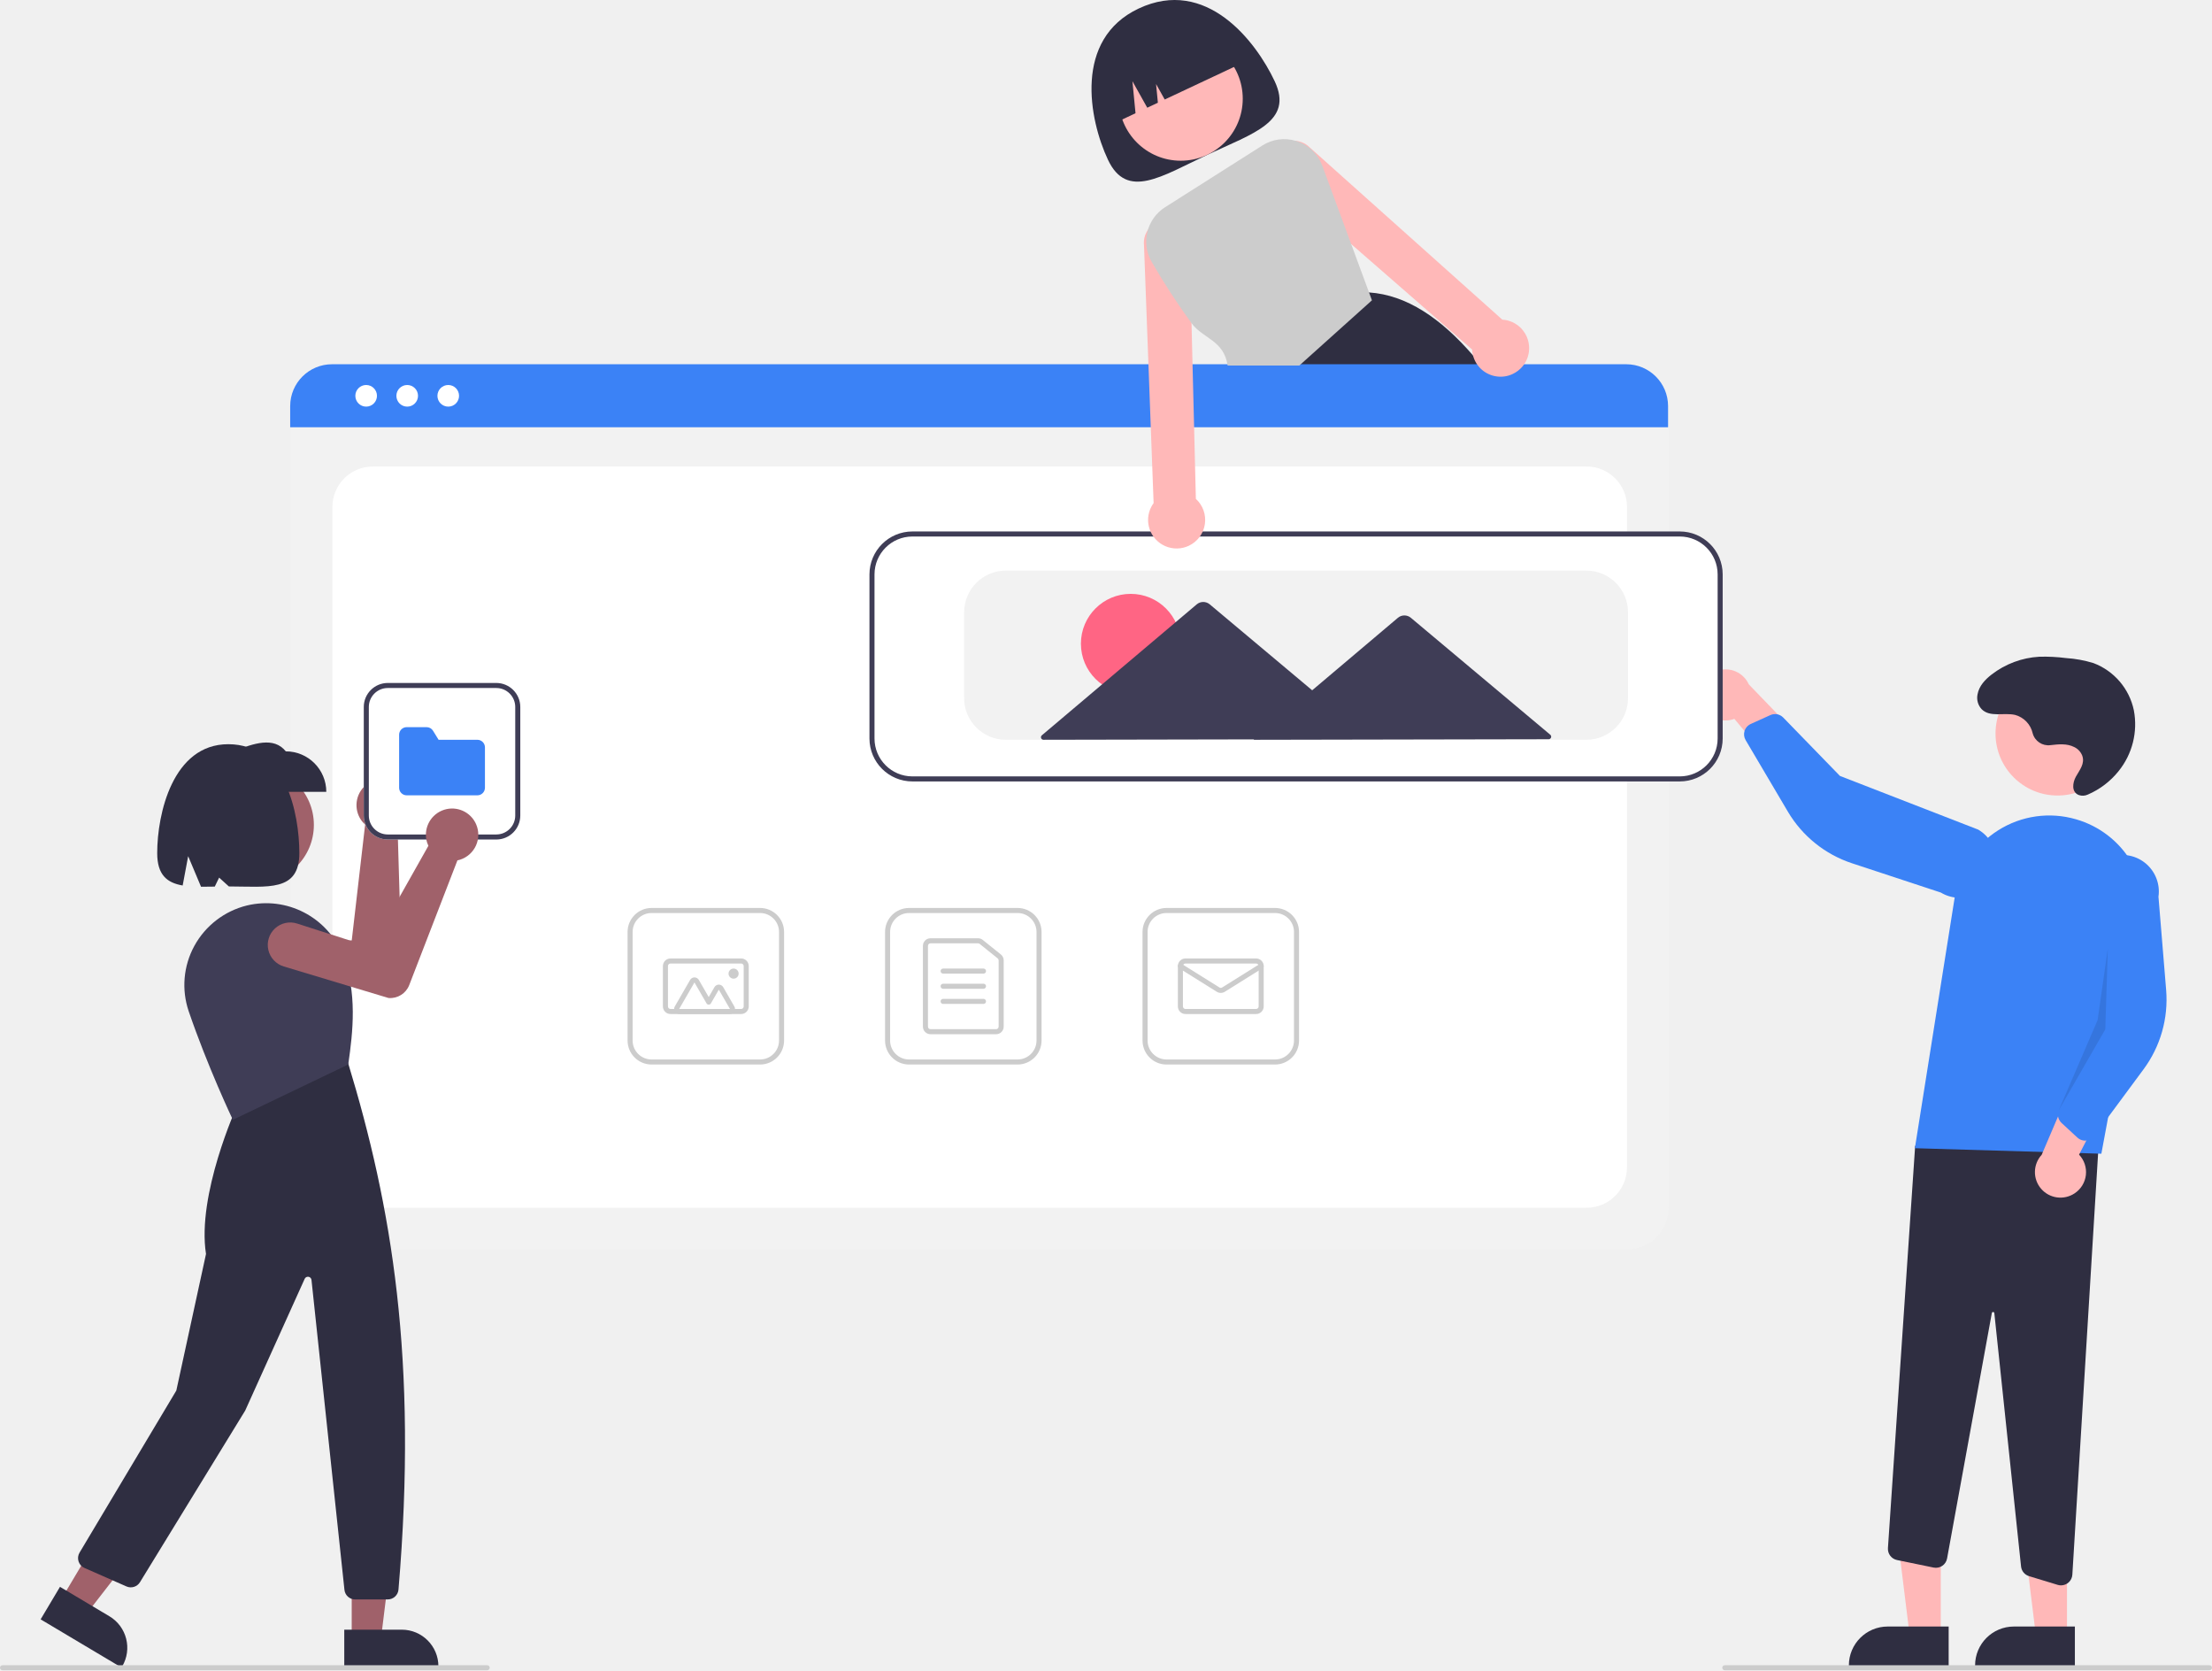
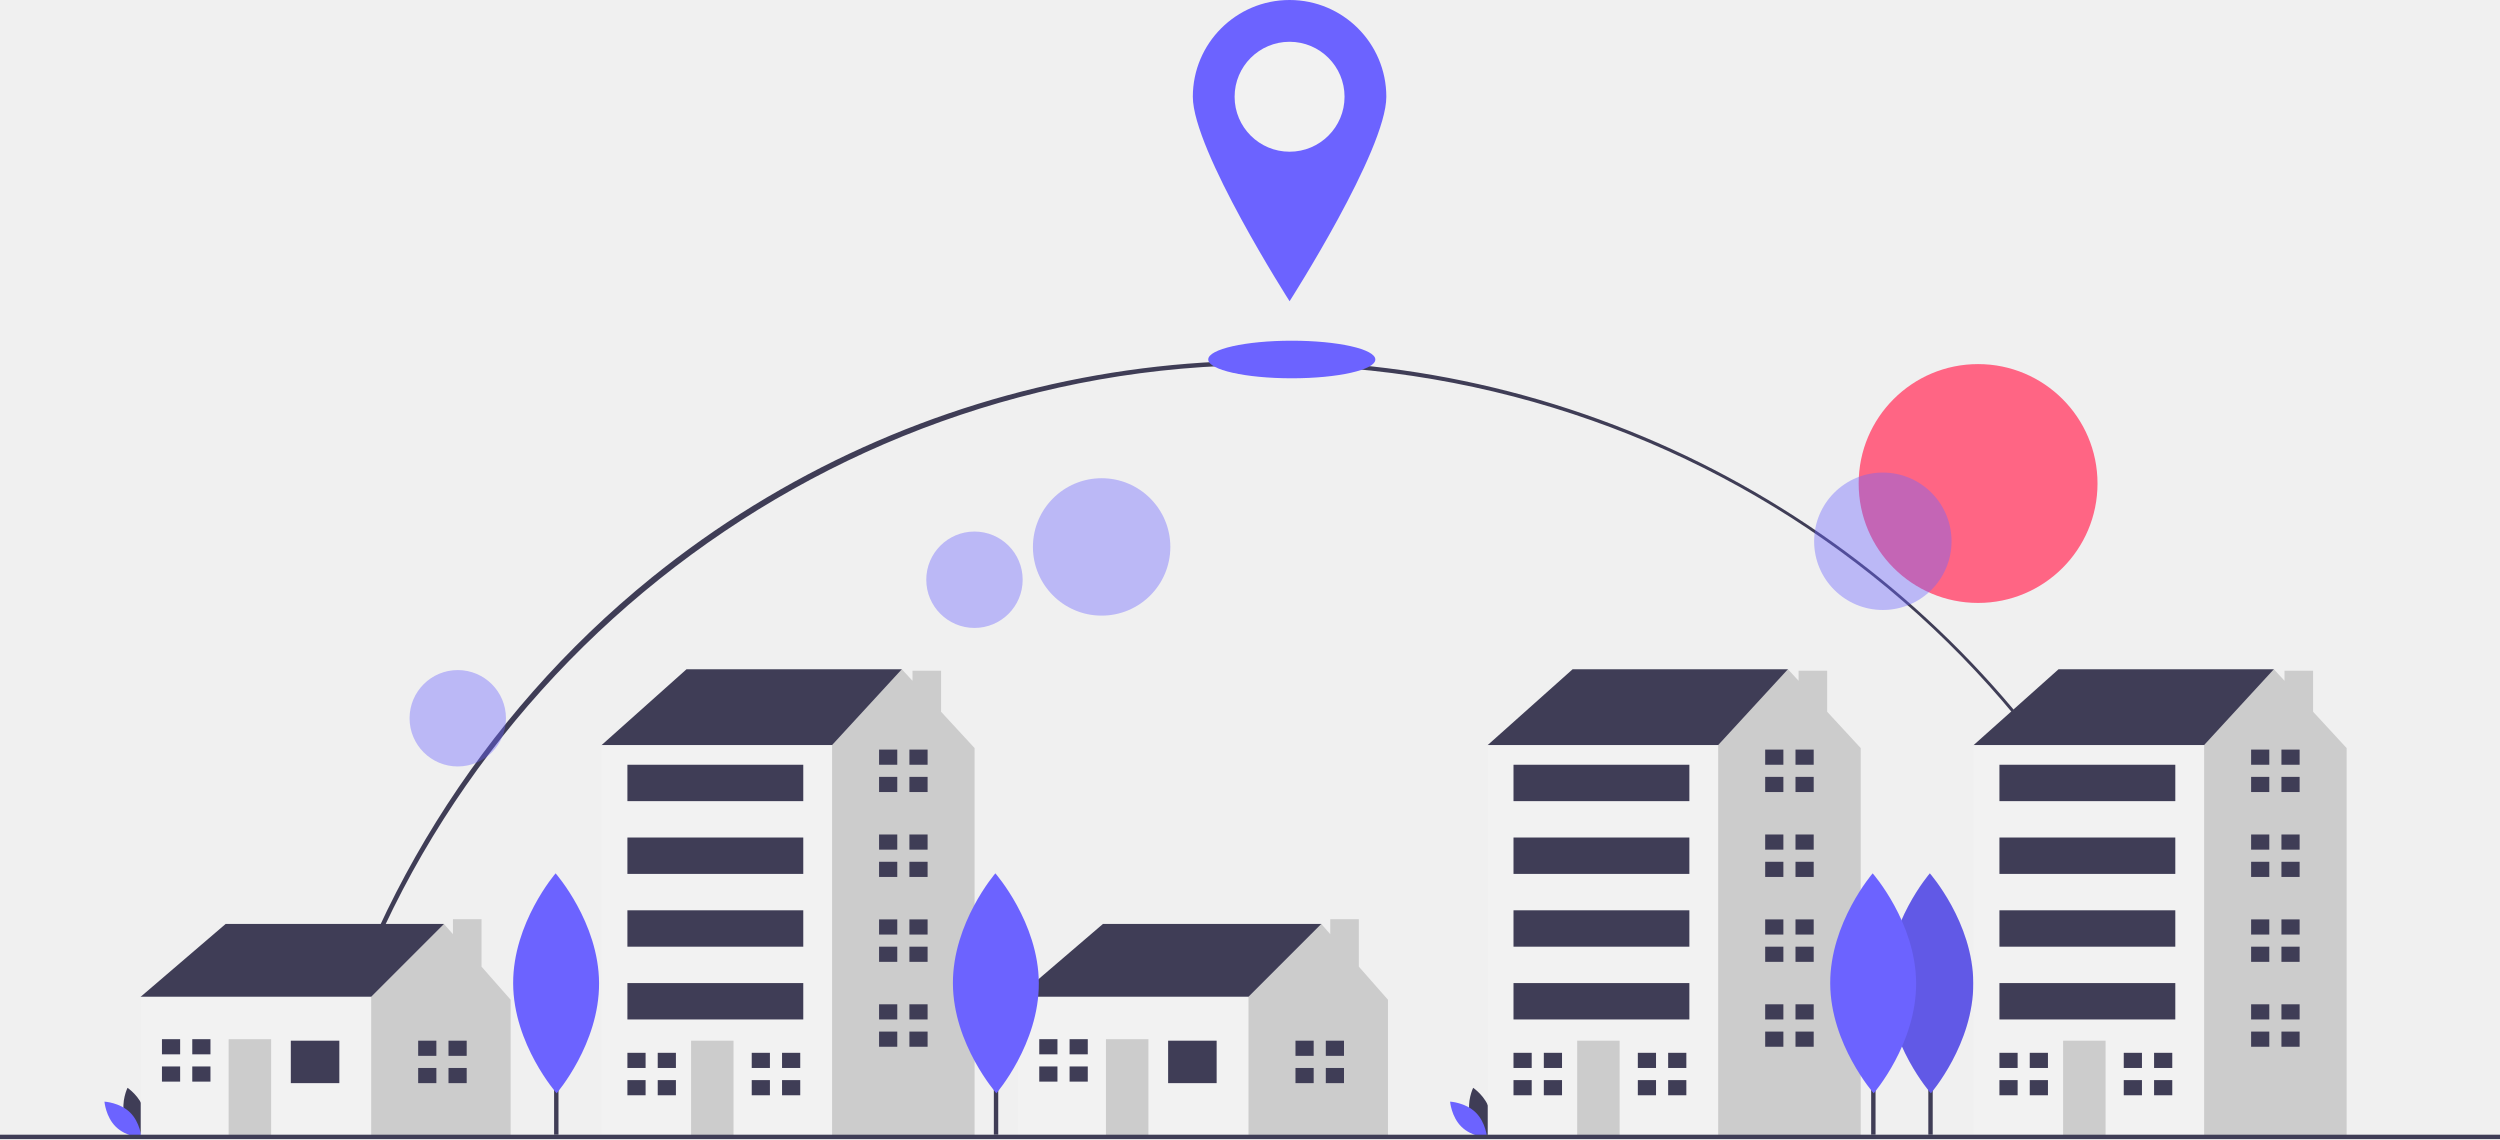
- <svg xmlns="http://www.w3.org/2000/svg" id="a27520da-4319-485c-96d7-e776d7397e13" data-name="Layer 1" width="876.272" height="661.473" viewBox="0 0 876.272 661.473">
-   <path d="M685.834,138.655c7.516,15.995-8.411,20.526-26.655,29.099s-31.898,17.942-39.414,1.947-13.615-47.743,12.195-59.871C658.66,97.284,678.318,122.659,685.834,138.655Z" transform="translate(-180.8642 -106.4605)" fill="#2f2e41" />
-   <circle cx="467.746" cy="39.089" r="24.561" fill="#ffb8b8" />
-   <path d="M770.29,254.473c-.85-1.11-1.7-2.2-2.56-3.26q-1.665-2.07-3.35-4.01c-12.73-14.69-26.27-23.94-41.18-24.93h-.02l-.22-.02-29.71,28.96-10.1,9.84.22.54,5.45,13.57h95.49A234.834,234.834,0,0,0,770.29,254.473Z" transform="translate(-180.8642 -106.4605)" fill="#2f2e41" />
-   <path d="M621.902,155.438l0,0,8.792-4.131-1.225-12.683,5.879,10.496,4.202-1.975-.714-7.399,3.43,6.123,31.224-14.673,0,0a26,26,0,0,0-34.589-12.474l-4.525,2.126A26,26,0,0,0,621.902,155.438Z" transform="translate(-180.8642 -106.4605)" fill="#2f2e41" />
-   <path d="M825.39,601.261H312.552a16.519,16.519,0,0,1-16.5-16.5V276.607a12.102,12.102,0,0,1,12.088-12.088H829.593a12.311,12.311,0,0,1,12.297,12.297V584.761A16.519,16.519,0,0,1,825.39,601.261Z" transform="translate(-180.8642 -106.4605)" fill="#f2f2f2" />
-   <path d="M328.552,584.761h480.839a16,16,0,0,0,16-16V307.213a16,16,0,0,0-16-16H328.552a16,16,0,0,0-16,16V568.761A16,16,0,0,0,328.552,584.761Z" transform="translate(-180.8642 -106.4605)" fill="#fff" />
-   <path d="M841.66,275.663H295.82v-8.4a16.574,16.574,0,0,1,16.56-16.55H825.1a16.574,16.574,0,0,1,16.56,16.55Z" transform="translate(-180.8642 -106.4605)" fill="#3b82f6" />
-   <circle cx="145.051" cy="156.752" r="4.283" fill="#fff" />
-   <circle cx="161.31" cy="156.752" r="4.283" fill="#fff" />
-   <circle cx="177.569" cy="156.752" r="4.283" fill="#fff" />
-   <path d="M583.974,528.04h-43a9.511,9.511,0,0,1-9.5-9.5v-43a9.511,9.511,0,0,1,9.5-9.5h43a9.511,9.511,0,0,1,9.5,9.5v43A9.511,9.511,0,0,1,583.974,528.04Zm-43-60a7.508,7.508,0,0,0-7.5,7.5v43a7.508,7.508,0,0,0,7.5,7.5h43a7.508,7.508,0,0,0,7.5-7.5v-43a7.508,7.508,0,0,0-7.5-7.5Z" transform="translate(-180.8642 -106.4605)" fill="#ccc" />
-   <path d="M575.474,516.04h-26a3.003,3.003,0,0,1-3-3v-32a3.003,3.003,0,0,1,3-3h18.839a3.007,3.007,0,0,1,1.879.662l7.16,5.754a2.984,2.984,0,0,1,1.121,2.338v26.246A3.003,3.003,0,0,1,575.474,516.04Zm-26-36a1.001,1.001,0,0,0-1,1v32a1.001,1.001,0,0,0,1,1h26a1.001,1.001,0,0,0,1-1v-26.246a.995.995,0,0,0-.374-.779l-7.161-5.754a1.002,1.002,0,0,0-.626-.22Z" transform="translate(-180.8642 -106.4605)" fill="#ccc" />
-   <path d="M570.474,492.04h-16a1,1,0,0,1,0-2h16a1,1,0,0,1,0,2Z" transform="translate(-180.8642 -106.4605)" fill="#ccc" />
-   <path d="M570.474,498.04h-16a1,1,0,0,1,0-2h16a1,1,0,0,1,0,2Z" transform="translate(-180.8642 -106.4605)" fill="#ccc" />
-   <path d="M570.474,504.04h-16a1,1,0,0,1,0-2h16a1,1,0,0,1,0,2Z" transform="translate(-180.8642 -106.4605)" fill="#ccc" />
-   <path d="M685.974,528.04h-43a9.511,9.511,0,0,1-9.5-9.5v-43a9.511,9.511,0,0,1,9.5-9.5h43a9.511,9.511,0,0,1,9.5,9.5v43A9.511,9.511,0,0,1,685.974,528.04Zm-43-60a7.508,7.508,0,0,0-7.5,7.5v43a7.508,7.508,0,0,0,7.5,7.5h43a7.508,7.508,0,0,0,7.5-7.5v-43a7.508,7.508,0,0,0-7.5-7.5Z" transform="translate(-180.8642 -106.4605)" fill="#ccc" />
-   <path d="M678.474,508.04h-28a3.003,3.003,0,0,1-3-3v-16a3.003,3.003,0,0,1,3-3h28a3.003,3.003,0,0,1,3,3v16A3.003,3.003,0,0,1,678.474,508.04Zm-28-20a1.001,1.001,0,0,0-1,1v16a1.001,1.001,0,0,0,1,1h28a1.001,1.001,0,0,0,1-1v-16a1.001,1.001,0,0,0-1-1Z" transform="translate(-180.8642 -106.4605)" fill="#ccc" />
-   <path d="M664.474,499.678a3.003,3.003,0,0,1-1.59-.453l-14.94-9.337a1,1,0,0,1,1.061-1.696l14.94,9.337a1.006,1.006,0,0,0,1.06,0l14.939-9.337a1,1,0,0,1,1.061,1.696l-14.939,9.337A3.004,3.004,0,0,1,664.474,499.678Z" transform="translate(-180.8642 -106.4605)" fill="#ccc" />
-   <path d="M481.974,528.04h-43a9.511,9.511,0,0,1-9.5-9.5v-43a9.511,9.511,0,0,1,9.5-9.5h43a9.511,9.511,0,0,1,9.5,9.5v43A9.511,9.511,0,0,1,481.974,528.04Zm-43-60a7.508,7.508,0,0,0-7.5,7.5v43a7.508,7.508,0,0,0,7.5,7.5h43a7.508,7.508,0,0,0,7.5-7.5v-43a7.508,7.508,0,0,0-7.5-7.5Z" transform="translate(-180.8642 -106.4605)" fill="#ccc" />
-   <path d="M474.474,508.04h-28a3.003,3.003,0,0,1-3-3v-16a3.003,3.003,0,0,1,3-3h28a3.003,3.003,0,0,1,3,3v16A3.003,3.003,0,0,1,474.474,508.04Zm-28-20a1.001,1.001,0,0,0-1,1v16a1.001,1.001,0,0,0,1,1h28a1.001,1.001,0,0,0,1-1v-16a1.001,1.001,0,0,0-1-1Z" transform="translate(-180.8642 -106.4605)" fill="#ccc" />
-   <path d="M470.036,508.04h-20.124a2,2,0,0,1-1.732-3l6.062-10.5a2,2,0,0,1,3.464,0l3.915,6.781,2.268-3.929a2,2,0,0,1,3.464,0l4.415,7.647a2,2,0,0,1-1.732,3Zm0-2h0l-4.415-7.647-3.134,5.429a1.0 1,0,0,1-.866.5h0a1.0 1,0,0,1-.866-.5l-4.781-8.281-6.062,10.5Z" transform="translate(-180.8642 -106.4605)" fill="#ccc" />
-   <circle cx="290.61" cy="385.579" r="2" fill="#ccc" />
-   <polygon points="768.825 648.15 756.565 648.149 750.733 600.861 768.827 600.862 768.825 648.15" fill="#ffb8b8" />
-   <path d="M952.816,766.494l-39.531-.001v-.5a15.386,15.386,0,0,1,15.386-15.386h.001l24.144.001Z" transform="translate(-180.8642 -106.4605)" fill="#2f2e41" />
-   <polygon points="818.825 648.15 806.565 648.149 800.733 600.861 818.827 600.862 818.825 648.15" fill="#ffb8b8" />
-   <path d="M1002.816,766.494l-39.531-.001v-.5a15.386,15.386,0,0,1,15.386-15.386h.001l24.144.001Z" transform="translate(-180.8642 -106.4605)" fill="#2f2e41" />
-   <path d="M996.014,734.111l-11.354-3.454a4.493,4.493,0,0,1-3.166-3.833L970.908,626.498a.48.48,0,0,0-.479-.447.469.469,0,0,0-.51.409l-17.731,97.199a4.5,4.5,0,0,1-5.335,3.6L932.342,724.269a4.516,4.516,0,0,1-3.582-4.712l10.785-159.312,73.138-7.892-10.868,177.727a4.505,4.505,0,0,1-4.484,4.228A4.526,4.526,0,0,1,996.014,734.111Z" transform="translate(-180.8642 -106.4605)" fill="#2f2e41" />
-   <circle cx="815.08" cy="290.487" r="24.561" fill="#ffb8b8" />
-   <path d="M939.433,561.18l15.858-99.851a37.857,37.857,0,0,1,48.005-30.399h0a37.743,37.743,0,0,1,26.601,43.262l-16.591,89.172Z" transform="translate(-180.8642 -106.4605)" fill="#3b82f6" />
-   <path d="M1002.725,579.046a10.056,10.056,0,0,0,1.747-15.32l16.396-31.751-18.465,1.97-12.739,29.849a10.11,10.11,0,0,0,13.061,15.251Z" transform="translate(-180.8642 -106.4605)" fill="#ffb8b8" />
-   <path d="M1006.236,558.126a4.506,4.506,0,0,1-2.426-1.151l-6.273-5.797a4.515,4.515,0,0,1-1.092-5.054l12.537-29.718-1.779-58.72a14.497,14.497,0,1,1,28.727,3.919l3.041,36.912a46.373,46.373,0,0,1-8.938,31.397l-19.552,26.432a4.505,4.505,0,0,1-3.195,1.804A4.455,4.455,0,0,1,1006.236,558.126Z" transform="translate(-180.8642 -106.4605)" fill="#3b82f6" />
-   <path d="M854.505,383.566a10.056,10.056,0,0,0,13.426,7.582l22.846,27.478,5.385-17.772-22.52-23.369a10.11,10.11,0,0,0-19.137,6.081Z" transform="translate(-180.8642 -106.4605)" fill="#ffb8b8" />
-   <path d="M872.401,394.955a4.506,4.506,0,0,1,2.006-1.786l7.784-3.517a4.515,4.515,0,0,1,5.08.965l22.478,23.132,54.766,21.257a14.497,14.497,0,1,1-14.809,24.926l-35.177-11.592a46.374,46.374,0,0,1-25.427-20.472l-16.717-28.31a4.505,4.505,0,0,1-.415-3.646A4.454,4.454,0,0,1,872.401,394.955Z" transform="translate(-180.8642 -106.4605)" fill="#3b82f6" />
-   <polygon points="835.002 375.652 834.002 407.652 815.58 439.663 830.962 403.99 835.002 375.652" opacity="0.1" />
-   <path d="M993.13,401.563a6.423,6.423,0,0,1-7.031-4.702,9.764,9.764,0,0,0-6.951-7.274c-4.505-1.029-10.012,1.091-13.314-2.322a6.637,6.637,0,0,1-1.575-5.842c.608-3.317,2.981-5.823,5.563-7.827a34.062,34.062,0,0,1,18.866-7.051,67.677,67.677,0,0,1,10.621.528,47.009,47.009,0,0,1,10.864,1.985,25.576,25.576,0,0,1,16.002,18.68,29.528,29.528,0,0,1-6.057,24.13,31.702,31.702,0,0,1-12.161,9.259,4.744,4.744,0,0,1-3.606.183c-2.957-1.176-2.474-4.839-1.126-7.283,1.443-2.615,3.663-5.146,2.503-8.329a6.302,6.302,0,0,0-3.127-3.366c-2.94-1.499-6.228-1.145-9.389-.78Z" transform="translate(-180.8642 -106.4605)" fill="#2f2e41" />
-   <path d="M846.297,415.433h-304a16.519,16.519,0,0,1-16.5-16.5v-65a16.519,16.519,0,0,1,16.5-16.5h304a16.519,16.519,0,0,1,16.5,16.5v65A16.519,16.519,0,0,1,846.297,415.433Z" transform="translate(-180.8642 -106.4605)" fill="#fff" />
-   <path d="M846.297,415.933h-304a17.019,17.019,0,0,1-17-17v-65a17.019,17.019,0,0,1,17-17h304a17.019,17.019,0,0,1,17,17v65A17.019,17.019,0,0,1,846.297,415.933Zm-304-97a15.017,15.017,0,0,0-15,15v65a15.017,15.017,0,0,0,15,15h304a15.017,15.017,0,0,0,15-15v-65a15.017,15.017,0,0,0-15-15Z" transform="translate(-180.8642 -106.4605)" fill="#3f3d56" />
-   <path d="M809.297,399.433h-230a16.519,16.519,0,0,1-16.5-16.5v-34a16.519,16.519,0,0,1,16.5-16.5h230a16.519,16.519,0,0,1,16.5,16.5v34A16.519,16.519,0,0,1,809.297,399.433Z" transform="translate(-180.8642 -106.4605)" fill="#f2f2f2" />
-   <circle cx="447.928" cy="254.915" r="19.732" fill="#ff6584" />
-   <path d="M795.004,397.442l-27.853-23.36-27.372-22.956a4,4,0,0,0-5.153.01l-27.283,23.062-6.664,5.633-10.048-8.427-30.537-25.611a4,4,0,0,0-5.152.01l-30.438,25.728-30.917,26.133a1.0 1,0,0,0,.647,1.764l63.387-.122,20.064-.039-.196.166,59.808-.115,57.067-.11A1.0 1,0,0,0,795.004,397.442Z" transform="translate(-180.8642 -106.4605)" fill="#3f3d56" />
-   <path d="M1056.136,767.933h-192a1,1,0,0,1,0-2h192a1,1,0,0,1,0,2Z" transform="translate(-180.8642 -106.4605)" fill="#ccc" />
-   <path d="M784.92,238.373a11.221,11.221,0,0,0-7.25-5.1,10.301,10.301,0,0,0-1.66-.21l-76.19-68.12a9.015,9.015,0,0,0-5.63-2.69,7.67,7.67,0,0,0-1.27-.04,9.055,9.055,0,0,0-5.96,15.48l29.17,25.43,47.9,41.75a11.916,11.916,0,0,0,.35,2.33,11.266,11.266,0,0,0,9.67,8.37,11.092,11.092,0,0,0,6.05-1,11.407,11.407,0,0,0,3.88-2.97c.11-.13.21-.25.31-.39a11.293,11.293,0,0,0,.63-12.84Z" transform="translate(-180.8642 -106.4605)" fill="#ffb8b8" />
-   <path d="M654.6,304.023l-.71-28.86-.6-23.95-.41-16.76-.81-32.67a9.046,9.046,0,0,0-15.71-5.25,6.923,6.923,0,0,0-.75.96,8.936,8.936,0,0,0-1.56,6.05l1.78,47.67.89,23.95,1.14,30.55a12.047,12.047,0,0,0-.89,1.41,11.248,11.248,0,0,0-.71,8.84,11.311,11.311,0,0,0,15.56,6.63,11.301,11.301,0,0,0,2.78-18.57Z" transform="translate(-180.8642 -106.4605)" fill="#ffb8b8" />
-   <path d="M723.201,222.273l-7.07-19.15-11.44-31.02a16.006,16.006,0,0,0-9.95-9.68c-.18-.06-.37-.12-.55-.17a15.984,15.984,0,0,0-13.24,1.82l-38.53,24.44a16.093,16.093,0,0,0-5.27,21.75,276.323,276.323,0,0,0,15.73,24.19c4.49,6.11,12.85,6.76,14.3,16.76h28.41l28.76-25.82Z" transform="translate(-180.8642 -106.4605)" fill="#ccc" />
-   <circle cx="101.165" cy="326.682" r="23.172" fill="#a0616a" />
-   <path d="M338.916,417.193q.343.273.664.578a10.38,10.38,0,0,1-.417,15.484,9.722,9.722,0,0,1-.814.613l1.568,52.945a8.061,8.061,0,0,1-5.545,7.867l-.096.021-42.989,4.578a8.899,8.899,0,1,1-1.722-17.713l30.644-2.699,5.3-45.851a9.876,9.876,0,0,1-.972-.99,10.38,10.38,0,0,1,14.378-14.833Z" transform="translate(-180.8642 -106.4605)" fill="#a0616a" />
-   <polygon points="139.328 649.174 150.895 649.174 156.397 604.561 139.326 604.561 139.328 649.174" fill="#a0616a" />
-   <path d="M317.242,751.858l22.778-.001h.001a14.516,14.516,0,0,1,14.516,14.516v.472l-37.294.001Z" transform="translate(-180.8642 -106.4605)" fill="#2f2e41" />
-   <polygon points="24.366 633.182 34.304 639.099 61.857 603.582 47.189 594.849 24.366 633.182" fill="#a0616a" />
-   <path d="M204.627,734.889l19.572,11.653.001 0a14.516,14.516,0,0,1,5.046,19.899l-.241.405L196.96,747.767Z" transform="translate(-180.8642 -106.4605)" fill="#2f2e41" />
-   <path d="M334.488,739.877H321.536a4.238,4.238,0,0,1-4.221-3.797L304.258,613.343a1.415,1.415,0,0,0-2.697-.433l-23.555,52.159-41.704,68.003a4.266,4.266,0,0,1-5.329,1.666l-16.66-7.33a4.247,4.247,0,0,1-1.935-6.064l38.337-64.192,11.758-54.085c-3.698-23.455,12.155-58.326,12.316-58.676l.079-.17,43.668-17.068.219.268c17.221,56.514,27.715,117.332,19.967,208.568A4.274,4.274,0,0,1,334.488,739.877Z" transform="translate(-180.8642 -106.4605)" fill="#2f2e41" />
-   <path d="M273.107,549.934l-.203-.427c-.097-.205-9.807-20.684-17.292-42.571a32.285,32.285,0,0,1,2.239-25.873,32.637,32.637,0,0,1,20.813-16.004h0A32.677,32.677,0,0,1,316.591,484.627c5.937,14.847,4.045,30.695,2.264,43.157l-.035.25-.227.109Z" transform="translate(-180.8642 -106.4605)" fill="#3f3d56" />
-   <path d="M310.124,420.054H273.33V404.015c8.076-3.208,15.978-5.937,20.756,0a16.038,16.038,0,0,1,16.038,16.038Z" transform="translate(-180.8642 -106.4605)" fill="#2f2e41" />
-   <path d="M271.293,401.185c-21.996,0-28.153,27.571-28.153,43.126,0,8.674,3.923,11.777,10.088,12.827l2.177-11.611,5.099,12.111c1.732.009,3.551-.025,5.437-.06l1.729-3.56,3.855,3.496c15.441.023,27.921,2.274,27.921-13.203C299.445,428.756,294.046,401.185,271.293,401.185Z" transform="translate(-180.8642 -106.4605)" fill="#2f2e41" />
-   <path d="M373.864,767.933h-192a1,1,0,1,1,0-2h192a1,1,0,0,1,0,2Z" transform="translate(-180.8642 -106.4605)" fill="#ccc" />
-   <path d="M377.474,438.933h-43a9.511,9.511,0,0,1-9.5-9.5v-43a9.511,9.511,0,0,1,9.5-9.5h43a9.511,9.511,0,0,1,9.5,9.5v43A9.511,9.511,0,0,1,377.474,438.933Z" transform="translate(-180.8642 -106.4605)" fill="#fff" />
-   <path d="M377.474,438.933h-43a9.511,9.511,0,0,1-9.5-9.5v-43a9.511,9.511,0,0,1,9.5-9.5h43a9.511,9.511,0,0,1,9.5,9.5v43A9.511,9.511,0,0,1,377.474,438.933Zm-43-60a7.508,7.508,0,0,0-7.5,7.5v43a7.508,7.508,0,0,0,7.5,7.5h43a7.508,7.508,0,0,0,7.5-7.5v-43a7.508,7.508,0,0,0-7.5-7.5Z" transform="translate(-180.8642 -106.4605)" fill="#3f3d56" />
-   <path d="M369.974,421.433h-28a3.003,3.003,0,0,1-3-3v-21a3.003,3.003,0,0,1,3-3h7.882a2.981,2.981,0,0,1,2.555,1.427l2.198,3.573h15.364a3.003,3.003,0,0,1,3,3v16A3.003,3.003,0,0,1,369.974,421.433Z" transform="translate(-180.8642 -106.4605)" fill="#3b82f6" />
-   <path d="M369.064,432.042q.21.384.388.79a10.38,10.38,0,0,1-6.393,14.109,9.72,9.72,0,0,1-.988.25l-19.099,49.405a8.061,8.061,0,0,1-8.163,5.099l-.096-.018-41.397-12.462a8.899,8.899,0,1,1,5.286-16.993l29.29,9.404,22.676-40.202a9.876,9.876,0,0,1-.511-1.289,10.38,10.38,0,0,1,19.007-8.091Z" transform="translate(-180.8642 -106.4605)" fill="#a0616a" />
+ <svg xmlns="http://www.w3.org/2000/svg" id="a8904fed-7223-4ff2-9071-b444910320a0" data-name="Layer 1" width="1137" height="518.057" viewBox="0 0 1137 518.057">
+   <path d="M175.764,701.583l-1.951-.439c21.756-96.751,76.43-184.609,153.951-247.392A444.114,444.114,0,0,1,1039.919,699.963l-1.949.443C991.916,498.197,814.695,356.972,607,356.972,402.026,356.972,220.666,501.901,175.764,701.583Z" transform="translate(-31.5 -190.9717)" fill="#3f3d56" />
+   <circle cx="899.633" cy="219.903" r="54.315" fill="#ff6584" />
+   <rect x="877" y="437.057" width="2" height="79" fill="#3f3d56" />
+   <path d="M928.958,638.096c.127,27.624-19.308,50.108-19.308,50.108s-19.642-22.304-19.769-49.928,19.308-50.108,19.308-50.108S928.83,610.472,928.958,638.096Z" transform="translate(-31.5 -190.9717)" fill="#6c63ff" />
+   <path d="M928.958,638.096c.127,27.624-19.308,50.108-19.308,50.108s-19.642-22.304-19.769-49.928,19.308-50.108,19.308-50.108S928.83,610.472,928.958,638.096Z" transform="translate(-31.5 -190.9717)" opacity="0.1" />
+   <circle cx="501.022" cy="248.742" r="31.248" fill="#6c63ff" opacity="0.4" />
+   <circle cx="443.19" cy="263.666" r="21.92" fill="#6c63ff" opacity="0.4" />
+   <circle cx="208.19" cy="326.666" r="21.92" fill="#6c63ff" opacity="0.4" />
+   <circle cx="856.312" cy="246.171" r="31.248" fill="#6c63ff" opacity="0.4" />
+   <path d="M88.131,698.244c1.694,6.262,7.496,10.14,7.496,10.14s3.056-6.274,1.362-12.536-7.496-10.14-7.496-10.14S86.437,691.982,88.131,698.244Z" transform="translate(-31.5 -190.9717)" fill="#3f3d56" />
+   <path d="M90.62,696.898c4.648,4.525,5.216,11.481,5.216,11.481s-6.968-.38-11.617-4.905-5.216-11.481-5.216-11.481S85.972,692.374,90.62,696.898Z" transform="translate(-31.5 -190.9717)" fill="#6c63ff" />
+   <path d="M700.131,698.244c1.694,6.262,7.496,10.14,7.496,10.14s3.056-6.274,1.362-12.536-7.496-10.14-7.496-10.14S698.437,691.982,700.131,698.244Z" transform="translate(-31.5 -190.9717)" fill="#3f3d56" />
+   <path d="M702.62,696.898c4.648,4.525,5.216,11.481,5.216,11.481s-6.968-.38-11.617-4.905-5.216-11.481-5.216-11.481S697.971,692.374,702.62,696.898Z" transform="translate(-31.5 -190.9717)" fill="#6c63ff" />
+   <polygon points="68.137 460.203 64 453.308 102.614 420.21 201.908 420.21 201.908 429.863 166.052 468.478 124.679 476.752 68.137 460.203" fill="#3f3d56" />
+   <polygon points="219 439.633 219 418.056 206 418.056 206 424.86 201.908 420.21 168.81 453.308 163.293 458.824 156.398 486.406 168.81 516.745 232.247 516.745 232.247 454.687 219 439.633" fill="#ccc" />
+   <rect x="64" y="453.308" width="104.81" height="63.438" fill="#f2f2f2" />
+   <rect x="132.264" y="473.304" width="22.065" height="19.307" fill="#3f3d56" />
+   <rect x="103.993" y="472.615" width="19.307" height="44.13" fill="#ccc" />
+   <polygon points="81.928 479.51 81.928 472.615 73.654 472.615 73.654 479.51 81.238 479.51 81.928 479.51" fill="#3f3d56" />
+   <polygon points="81.238 485.026 73.654 485.026 73.654 491.922 81.928 491.922 81.928 485.026 81.238 485.026" fill="#3f3d56" />
+   <rect x="87.444" y="472.615" width="8.274" height="6.895" fill="#3f3d56" />
+   <rect x="87.444" y="485.026" width="8.274" height="6.895" fill="#3f3d56" />
+   <polygon points="198.46 480.2 198.46 473.304 190.185 473.304 190.185 480.2 197.77 480.2 198.46 480.2" fill="#3f3d56" />
+   <polygon points="197.77 485.716 190.185 485.716 190.185 492.611 198.46 492.611 198.46 485.716 197.77 485.716" fill="#3f3d56" />
+   <rect x="203.976" y="473.304" width="8.274" height="6.895" fill="#3f3d56" />
+   <rect x="203.976" y="485.716" width="8.274" height="6.895" fill="#3f3d56" />
+   <polygon points="467.137 460.203 463 453.308 501.614 420.21 600.908 420.21 600.908 429.863 565.052 468.478 523.679 476.752 467.137 460.203" fill="#3f3d56" />
+   <polygon points="618 439.633 618 418.056 605 418.056 605 424.86 600.908 420.21 567.81 453.308 562.293 458.824 555.398 486.406 567.81 516.745 631.247 516.745 631.247 454.687 618 439.633" fill="#ccc" />
+   <rect x="463" y="453.308" width="104.81" height="63.438" fill="#f2f2f2" />
+   <rect x="531.264" y="473.304" width="22.065" height="19.307" fill="#3f3d56" />
+   <rect x="502.993" y="472.615" width="19.307" height="44.13" fill="#ccc" />
+   <polygon points="480.928 479.51 480.928 472.615 472.654 472.615 472.654 479.51 480.238 479.51 480.928 479.51" fill="#3f3d56" />
+   <polygon points="480.238 485.026 472.654 485.026 472.654 491.922 480.928 491.922 480.928 485.026 480.238 485.026" fill="#3f3d56" />
+   <rect x="486.444" y="472.615" width="8.274" height="6.895" fill="#3f3d56" />
+   <rect x="486.444" y="485.026" width="8.274" height="6.895" fill="#3f3d56" />
+   <polygon points="597.46 480.2 597.46 473.304 589.185 473.304 589.185 480.2 596.77 480.2 597.46 480.2" fill="#3f3d56" />
+   <polygon points="596.77 485.716 589.185 485.716 589.185 492.611 597.46 492.611 597.46 485.716 596.77 485.716" fill="#3f3d56" />
+   <rect x="602.976" y="473.304" width="8.274" height="6.895" fill="#3f3d56" />
+   <rect x="602.976" y="485.716" width="8.274" height="6.895" fill="#3f3d56" />
+   <polygon points="280.515 344.361 273.62 338.844 312.234 304.367 410.148 304.367 410.148 334.707 346.711 377.459 280.515 344.361" fill="#3f3d56" />
+   <polygon points="428 323.707 428 305.056 415 305.056 415 309.624 410.148 304.367 378.429 338.844 366.018 347.119 346.773 487.722 375.796 516.745 443.246 516.745 443.246 340.223 428 323.707" fill="#ccc" />
+   <rect x="273.62" y="338.844" width="104.81" height="177.901" fill="#f2f2f2" />
+   <rect x="314.302" y="473.304" width="19.307" height="43.441" fill="#ccc" />
+   <polygon points="293.616 485.716 293.616 478.821 285.342 478.821 285.342 485.716 292.927 485.716 293.616 485.716" fill="#3f3d56" />
+   <polygon points="292.927 491.232 285.342 491.232 285.342 498.128 293.616 498.128 293.616 491.232 292.927 491.232" fill="#3f3d56" />
+   <rect x="299.132" y="478.821" width="8.274" height="6.895" fill="#3f3d56" />
+   <rect x="299.132" y="491.232" width="8.274" height="6.895" fill="#3f3d56" />
+   <polygon points="350.158 485.716 350.158 478.821 341.884 478.821 341.884 485.716 349.469 485.716 350.158 485.716" fill="#3f3d56" />
+   <polygon points="349.469 491.232 341.884 491.232 341.884 498.128 350.158 498.128 350.158 491.232 349.469 491.232" fill="#3f3d56" />
+   <rect x="355.675" y="478.821" width="8.274" height="6.895" fill="#3f3d56" />
+   <rect x="355.675" y="491.232" width="8.274" height="6.895" fill="#3f3d56" />
+   <polygon points="408.079 347.808 408.079 340.913 399.805 340.913 399.805 347.808 407.39 347.808 408.079 347.808" fill="#3f3d56" />
+   <polygon points="407.39 353.325 399.805 353.325 399.805 360.22 408.079 360.22 408.079 353.325 407.39 353.325" fill="#3f3d56" />
+   <rect x="413.596" y="340.913" width="8.274" height="6.895" fill="#3f3d56" />
+   <rect x="413.596" y="353.325" width="8.274" height="6.895" fill="#3f3d56" />
+   <polygon points="408.079 386.423 408.079 379.527 399.805 379.527 399.805 386.423 407.39 386.423 408.079 386.423" fill="#3f3d56" />
+   <polygon points="407.39 391.939 399.805 391.939 399.805 398.834 408.079 398.834 408.079 391.939 407.39 391.939" fill="#3f3d56" />
+   <rect x="413.596" y="379.527" width="8.274" height="6.895" fill="#3f3d56" />
+   <rect x="413.596" y="391.939" width="8.274" height="6.895" fill="#3f3d56" />
+   <polygon points="408.079 425.037 408.079 418.141 399.805 418.141 399.805 425.037 407.39 425.037 408.079 425.037" fill="#3f3d56" />
+   <polygon points="407.39 430.553 399.805 430.553 399.805 437.448 408.079 437.448 408.079 430.553 407.39 430.553" fill="#3f3d56" />
+   <rect x="413.596" y="418.141" width="8.274" height="6.895" fill="#3f3d56" />
+   <rect x="413.596" y="430.553" width="8.274" height="6.895" fill="#3f3d56" />
+   <polygon points="408.079 463.651 408.079 456.755 399.805 456.755 399.805 463.651 407.39 463.651 408.079 463.651" fill="#3f3d56" />
+   <polygon points="407.39 469.167 399.805 469.167 399.805 476.062 408.079 476.062 408.079 469.167 407.39 469.167" fill="#3f3d56" />
+   <rect x="413.596" y="456.755" width="8.274" height="6.895" fill="#3f3d56" />
+   <rect x="413.596" y="469.167" width="8.274" height="6.895" fill="#3f3d56" />
+   <rect x="285.342" y="347.808" width="79.986" height="16.549" fill="#3f3d56" />
+   <rect x="285.342" y="380.906" width="79.986" height="16.549" fill="#3f3d56" />
+   <rect x="285.342" y="414.004" width="79.986" height="16.549" fill="#3f3d56" />
+   <rect x="285.342" y="447.102" width="79.986" height="16.549" fill="#3f3d56" />
+   <polygon points="683.515 344.361 676.62 338.844 715.234 304.367 813.148 304.367 813.148 334.707 749.711 377.459 683.515 344.361" fill="#3f3d56" />
+   <polygon points="831 323.707 831 305.056 818 305.056 818 309.624 813.148 304.367 781.429 338.844 769.018 347.119 749.773 487.722 778.796 516.745 846.246 516.745 846.246 340.223 831 323.707" fill="#ccc" />
+   <rect x="676.62" y="338.844" width="104.81" height="177.901" fill="#f2f2f2" />
+   <rect x="717.302" y="473.304" width="19.307" height="43.441" fill="#ccc" />
+   <polygon points="696.616 485.716 696.616 478.821 688.342 478.821 688.342 485.716 695.927 485.716 696.616 485.716" fill="#3f3d56" />
+   <polygon points="695.927 491.232 688.342 491.232 688.342 498.128 696.616 498.128 696.616 491.232 695.927 491.232" fill="#3f3d56" />
+   <rect x="702.132" y="478.821" width="8.274" height="6.895" fill="#3f3d56" />
+   <rect x="702.132" y="491.232" width="8.274" height="6.895" fill="#3f3d56" />
+   <polygon points="753.158 485.716 753.158 478.821 744.884 478.821 744.884 485.716 752.469 485.716 753.158 485.716" fill="#3f3d56" />
+   <polygon points="752.469 491.232 744.884 491.232 744.884 498.128 753.158 498.128 753.158 491.232 752.469 491.232" fill="#3f3d56" />
+   <rect x="758.675" y="478.821" width="8.274" height="6.895" fill="#3f3d56" />
+   <rect x="758.675" y="491.232" width="8.274" height="6.895" fill="#3f3d56" />
+   <polygon points="811.079 347.808 811.079 340.913 802.805 340.913 802.805 347.808 810.39 347.808 811.079 347.808" fill="#3f3d56" />
+   <polygon points="810.39 353.325 802.805 353.325 802.805 360.22 811.079 360.22 811.079 353.325 810.39 353.325" fill="#3f3d56" />
+   <rect x="816.596" y="340.913" width="8.274" height="6.895" fill="#3f3d56" />
+   <rect x="816.596" y="353.325" width="8.274" height="6.895" fill="#3f3d56" />
+   <polygon points="811.079 386.423 811.079 379.527 802.805 379.527 802.805 386.423 810.39 386.423 811.079 386.423" fill="#3f3d56" />
+   <polygon points="810.39 391.939 802.805 391.939 802.805 398.834 811.079 398.834 811.079 391.939 810.39 391.939" fill="#3f3d56" />
+   <rect x="816.596" y="379.527" width="8.274" height="6.895" fill="#3f3d56" />
+   <rect x="816.596" y="391.939" width="8.274" height="6.895" fill="#3f3d56" />
+   <polygon points="811.079 425.037 811.079 418.141 802.805 418.141 802.805 425.037 810.39 425.037 811.079 425.037" fill="#3f3d56" />
+   <polygon points="810.39 430.553 802.805 430.553 802.805 437.448 811.079 437.448 811.079 430.553 810.39 430.553" fill="#3f3d56" />
+   <rect x="816.596" y="418.141" width="8.274" height="6.895" fill="#3f3d56" />
+   <rect x="816.596" y="430.553" width="8.274" height="6.895" fill="#3f3d56" />
+   <polygon points="811.079 463.651 811.079 456.755 802.805 456.755 802.805 463.651 810.39 463.651 811.079 463.651" fill="#3f3d56" />
+   <polygon points="810.39 469.167 802.805 469.167 802.805 476.062 811.079 476.062 811.079 469.167 810.39 469.167" fill="#3f3d56" />
+   <rect x="816.596" y="456.755" width="8.274" height="6.895" fill="#3f3d56" />
+   <rect x="816.596" y="469.167" width="8.274" height="6.895" fill="#3f3d56" />
+   <rect x="688.342" y="347.808" width="79.986" height="16.549" fill="#3f3d56" />
+   <rect x="688.342" y="380.906" width="79.986" height="16.549" fill="#3f3d56" />
+   <rect x="688.342" y="414.004" width="79.986" height="16.549" fill="#3f3d56" />
+   <rect x="688.342" y="447.102" width="79.986" height="16.549" fill="#3f3d56" />
+   <polygon points="904.515 344.361 897.62 338.844 936.234 304.367 1034.148 304.367 1034.148 334.707 970.711 377.459 904.515 344.361" fill="#3f3d56" />
+   <polygon points="1052 323.707 1052 305.056 1039 305.056 1039 309.624 1034.148 304.367 1002.429 338.844 990.018 347.119 970.773 487.722 999.796 516.745 1067.246 516.745 1067.246 340.223 1052 323.707" fill="#ccc" />
+   <rect x="897.62" y="338.844" width="104.81" height="177.901" fill="#f2f2f2" />
+   <rect x="938.302" y="473.304" width="19.307" height="43.441" fill="#ccc" />
+   <polygon points="917.616 485.716 917.616 478.821 909.342 478.821 909.342 485.716 916.927 485.716 917.616 485.716" fill="#3f3d56" />
+   <polygon points="916.927 491.232 909.342 491.232 909.342 498.128 917.616 498.128 917.616 491.232 916.927 491.232" fill="#3f3d56" />
+   <rect x="923.132" y="478.821" width="8.274" height="6.895" fill="#3f3d56" />
+   <rect x="923.132" y="491.232" width="8.274" height="6.895" fill="#3f3d56" />
+   <polygon points="974.158 485.716 974.158 478.821 965.884 478.821 965.884 485.716 973.469 485.716 974.158 485.716" fill="#3f3d56" />
+   <polygon points="973.469 491.232 965.884 491.232 965.884 498.128 974.158 498.128 974.158 491.232 973.469 491.232" fill="#3f3d56" />
+   <rect x="979.675" y="478.821" width="8.274" height="6.895" fill="#3f3d56" />
+   <rect x="979.675" y="491.232" width="8.274" height="6.895" fill="#3f3d56" />
+   <polygon points="1032.079 347.808 1032.079 340.913 1023.805 340.913 1023.805 347.808 1031.39 347.808 1032.079 347.808" fill="#3f3d56" />
+   <polygon points="1031.39 353.325 1023.805 353.325 1023.805 360.22 1032.079 360.22 1032.079 353.325 1031.39 353.325" fill="#3f3d56" />
+   <rect x="1037.596" y="340.913" width="8.274" height="6.895" fill="#3f3d56" />
+   <rect x="1037.596" y="353.325" width="8.274" height="6.895" fill="#3f3d56" />
+   <polygon points="1032.079 386.423 1032.079 379.527 1023.805 379.527 1023.805 386.423 1031.39 386.423 1032.079 386.423" fill="#3f3d56" />
+   <polygon points="1031.39 391.939 1023.805 391.939 1023.805 398.834 1032.079 398.834 1032.079 391.939 1031.39 391.939" fill="#3f3d56" />
+   <rect x="1037.596" y="379.527" width="8.274" height="6.895" fill="#3f3d56" />
+   <rect x="1037.596" y="391.939" width="8.274" height="6.895" fill="#3f3d56" />
+   <polygon points="1032.079 425.037 1032.079 418.141 1023.805 418.141 1023.805 425.037 1031.39 425.037 1032.079 425.037" fill="#3f3d56" />
+   <polygon points="1031.39 430.553 1023.805 430.553 1023.805 437.448 1032.079 437.448 1032.079 430.553 1031.39 430.553" fill="#3f3d56" />
+   <rect x="1037.596" y="418.141" width="8.274" height="6.895" fill="#3f3d56" />
+   <rect x="1037.596" y="430.553" width="8.274" height="6.895" fill="#3f3d56" />
+   <polygon points="1032.079 463.651 1032.079 456.755 1023.805 456.755 1023.805 463.651 1031.39 463.651 1032.079 463.651" fill="#3f3d56" />
+   <polygon points="1031.39 469.167 1023.805 469.167 1023.805 476.062 1032.079 476.062 1032.079 469.167 1031.39 469.167" fill="#3f3d56" />
+   <rect x="1037.596" y="456.755" width="8.274" height="6.895" fill="#3f3d56" />
+   <rect x="1037.596" y="469.167" width="8.274" height="6.895" fill="#3f3d56" />
+   <rect x="909.342" y="347.808" width="79.986" height="16.549" fill="#3f3d56" />
+   <rect x="909.342" y="380.906" width="79.986" height="16.549" fill="#3f3d56" />
+   <rect x="909.342" y="414.004" width="79.986" height="16.549" fill="#3f3d56" />
+   <rect x="909.342" y="447.102" width="79.986" height="16.549" fill="#3f3d56" />
+   <rect y="516.057" width="1137" height="2" fill="#3f3d56" />
+   <rect x="252" y="437.057" width="2" height="79" fill="#3f3d56" />
+   <path d="M303.958,638.096c.127,27.624-19.308,50.108-19.308,50.108s-19.642-22.304-19.769-49.928,19.308-50.108,19.308-50.108S303.83,610.472,303.958,638.096Z" transform="translate(-31.5 -190.9717)" fill="#6c63ff" />
+   <rect x="452" y="437.057" width="2" height="79" fill="#3f3d56" />
+   <path d="M503.958,638.096c.127,27.624-19.308,50.108-19.308,50.108s-19.642-22.304-19.769-49.928,19.308-50.108,19.308-50.108S503.83,610.472,503.958,638.096Z" transform="translate(-31.5 -190.9717)" fill="#6c63ff" />
+   <rect x="851" y="437.057" width="2" height="79" fill="#3f3d56" />
+   <path d="M902.958,638.096c.127,27.624-19.308,50.108-19.308,50.108s-19.642-22.304-19.769-49.928,19.308-50.108,19.308-50.108S902.83,610.472,902.958,638.096Z" transform="translate(-31.5 -190.9717)" fill="#6c63ff" />
+   <ellipse cx="587.5" cy="163.5" rx="38" ry="8.55" fill="#6c63ff" />
+   <path d="M662,234.972c0,24.301-44,93-44,93s-44-68.699-44-93a44,44,0,0,1,88,0Z" transform="translate(-31.5 -190.9717)" fill="#6c63ff" />
+   <circle cx="586.5" cy="44" r="25" fill="#f2f2f2" />
</svg>
